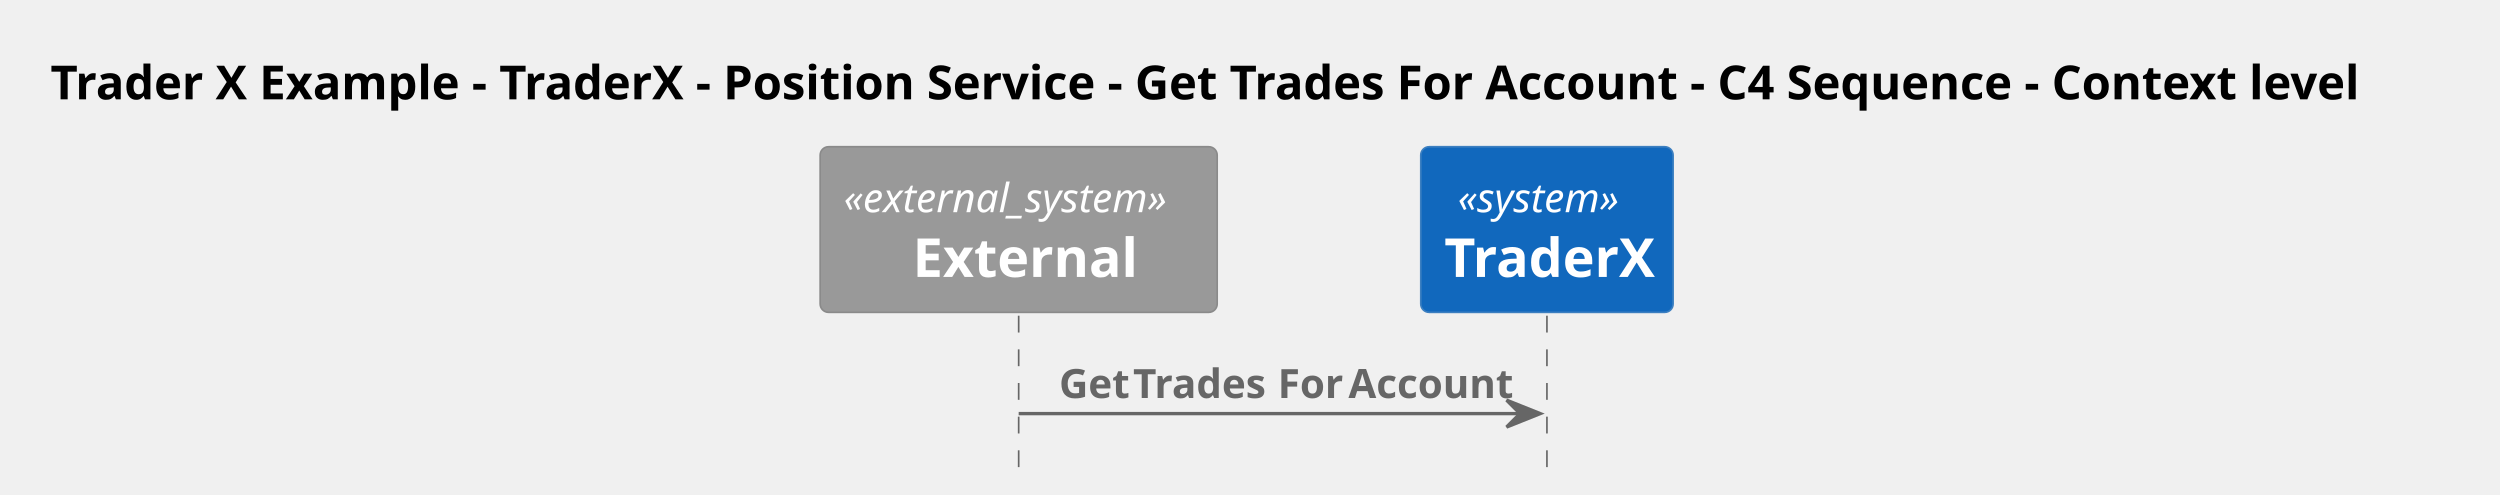
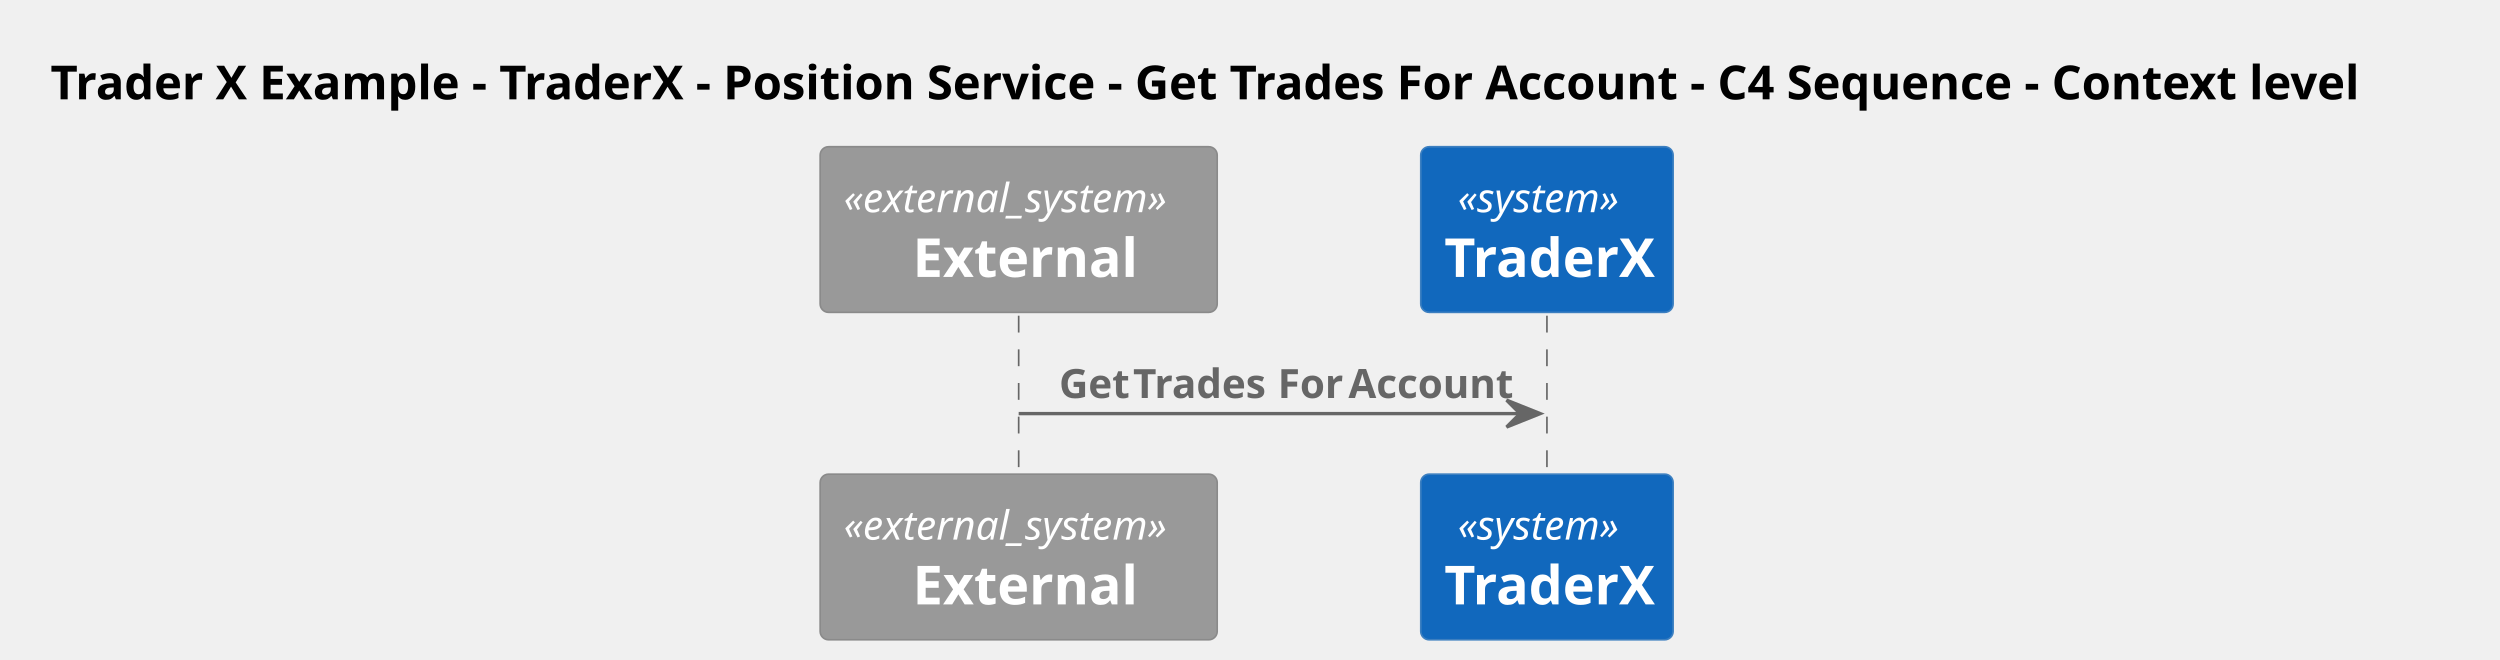
- <svg xmlns="http://www.w3.org/2000/svg" contentStyleType="text/css" height="147px" preserveAspectRatio="none" style="width:743px;height:147px;background:#FFFFFF;" version="1.1" viewBox="0 0 743 147" width="743px" zoomAndPan="magnify">
+ <svg xmlns="http://www.w3.org/2000/svg" contentStyleType="text/css" height="196px" preserveAspectRatio="none" style="width:743px;height:196px;background:#FFFFFF;" version="1.1" viewBox="0 0 743 196" width="743px" zoomAndPan="magnify">
  <defs />
  <g>
    <text fill="#000000" font-family="sans-serif" font-size="14" font-weight="bold" lengthAdjust="spacing" textLength="710" x="15" y="29.533">Trader X Example - TraderX - Position Service - Get Trades For Account - C4 Sequence - Context level</text>
    <line style="stroke:#666666;stroke-width:0.5;stroke-dasharray:5.0,5.0;" x1="302.75" x2="302.75" y1="93.828" y2="140.922" />
    <line style="stroke:#666666;stroke-width:0.5;stroke-dasharray:5.0,5.0;" x1="459.75" x2="459.75" y1="93.828" y2="140.922" />
    <rect fill="#999999" height="49.219" rx="2.5" ry="2.5" style="stroke:#8A8A8A;stroke-width:0.5;" width="118" x="243.75" y="43.609" />
    <text fill="#FFFFFF" font-family="sans-serif" font-size="12" font-style="italic" lengthAdjust="spacing" textLength="104" x="250.75" y="63.066">«external_system»</text>
    <text fill="#FFFFFF" font-family="sans-serif" font-size="16" font-weight="bold" lengthAdjust="spacing" textLength="63" x="271.25" y="82.312">External</text>
    <rect fill="#1168BD" height="49.219" rx="2.5" ry="2.5" style="stroke:#3C7FC0;stroke-width:0.5;" width="75" x="422.25" y="43.609" />
    <text fill="#FFFFFF" font-family="sans-serif" font-size="12" font-style="italic" lengthAdjust="spacing" textLength="53" x="433.25" y="63.066">«system»</text>
    <text fill="#FFFFFF" font-family="sans-serif" font-size="16" font-weight="bold" lengthAdjust="spacing" textLength="61" x="429.25" y="82.312">TraderX</text>
+     <rect fill="#999999" height="49.219" rx="2.5" ry="2.5" style="stroke:#8A8A8A;stroke-width:0.5;" width="118" x="243.75" y="140.922" />
+     <text fill="#FFFFFF" font-family="sans-serif" font-size="12" font-style="italic" lengthAdjust="spacing" textLength="104" x="250.75" y="160.379">«external_system»</text>
+     <text fill="#FFFFFF" font-family="sans-serif" font-size="16" font-weight="bold" lengthAdjust="spacing" textLength="63" x="271.25" y="179.625">External</text>
+     <rect fill="#1168BD" height="49.219" rx="2.5" ry="2.5" style="stroke:#3C7FC0;stroke-width:0.5;" width="75" x="422.25" y="140.922" />
+     <text fill="#FFFFFF" font-family="sans-serif" font-size="12" font-style="italic" lengthAdjust="spacing" textLength="53" x="433.25" y="160.379">«system»</text>
+     <text fill="#FFFFFF" font-family="sans-serif" font-size="16" font-weight="bold" lengthAdjust="spacing" textLength="61" x="429.25" y="179.625">TraderX</text>
    <polygon fill="#666666" points="447.75,118.922,457.75,122.922,447.75,126.922,451.75,122.922" style="stroke:#666666;stroke-width:1.0;" />
    <line style="stroke:#666666;stroke-width:1.0;" x1="302.75" x2="453.75" y1="122.922" y2="122.922" />
    <text fill="#666666" font-family="sans-serif" font-size="12" font-weight="bold" lengthAdjust="spacing" textLength="19" x="314.75" y="118.285">Get</text>
    <text fill="#666666" font-family="sans-serif" font-size="12" font-weight="bold" lengthAdjust="spacing" textLength="3" x="333.75" y="118.285"> </text>
    <text fill="#666666" font-family="sans-serif" font-size="12" font-weight="bold" lengthAdjust="spacing" textLength="40" x="336.75" y="118.285">Trades</text>
    <text fill="#666666" font-family="sans-serif" font-size="12" font-weight="bold" lengthAdjust="spacing" textLength="3" x="376.75" y="118.285"> </text>
    <text fill="#666666" font-family="sans-serif" font-size="12" font-weight="bold" lengthAdjust="spacing" textLength="18" x="379.75" y="118.285">For</text>
    <text fill="#666666" font-family="sans-serif" font-size="12" font-weight="bold" lengthAdjust="spacing" textLength="3" x="397.75" y="118.285"> </text>
    <text fill="#666666" font-family="sans-serif" font-size="12" font-weight="bold" lengthAdjust="spacing" textLength="47" x="400.75" y="118.285">Account</text>
  </g>
</svg>
